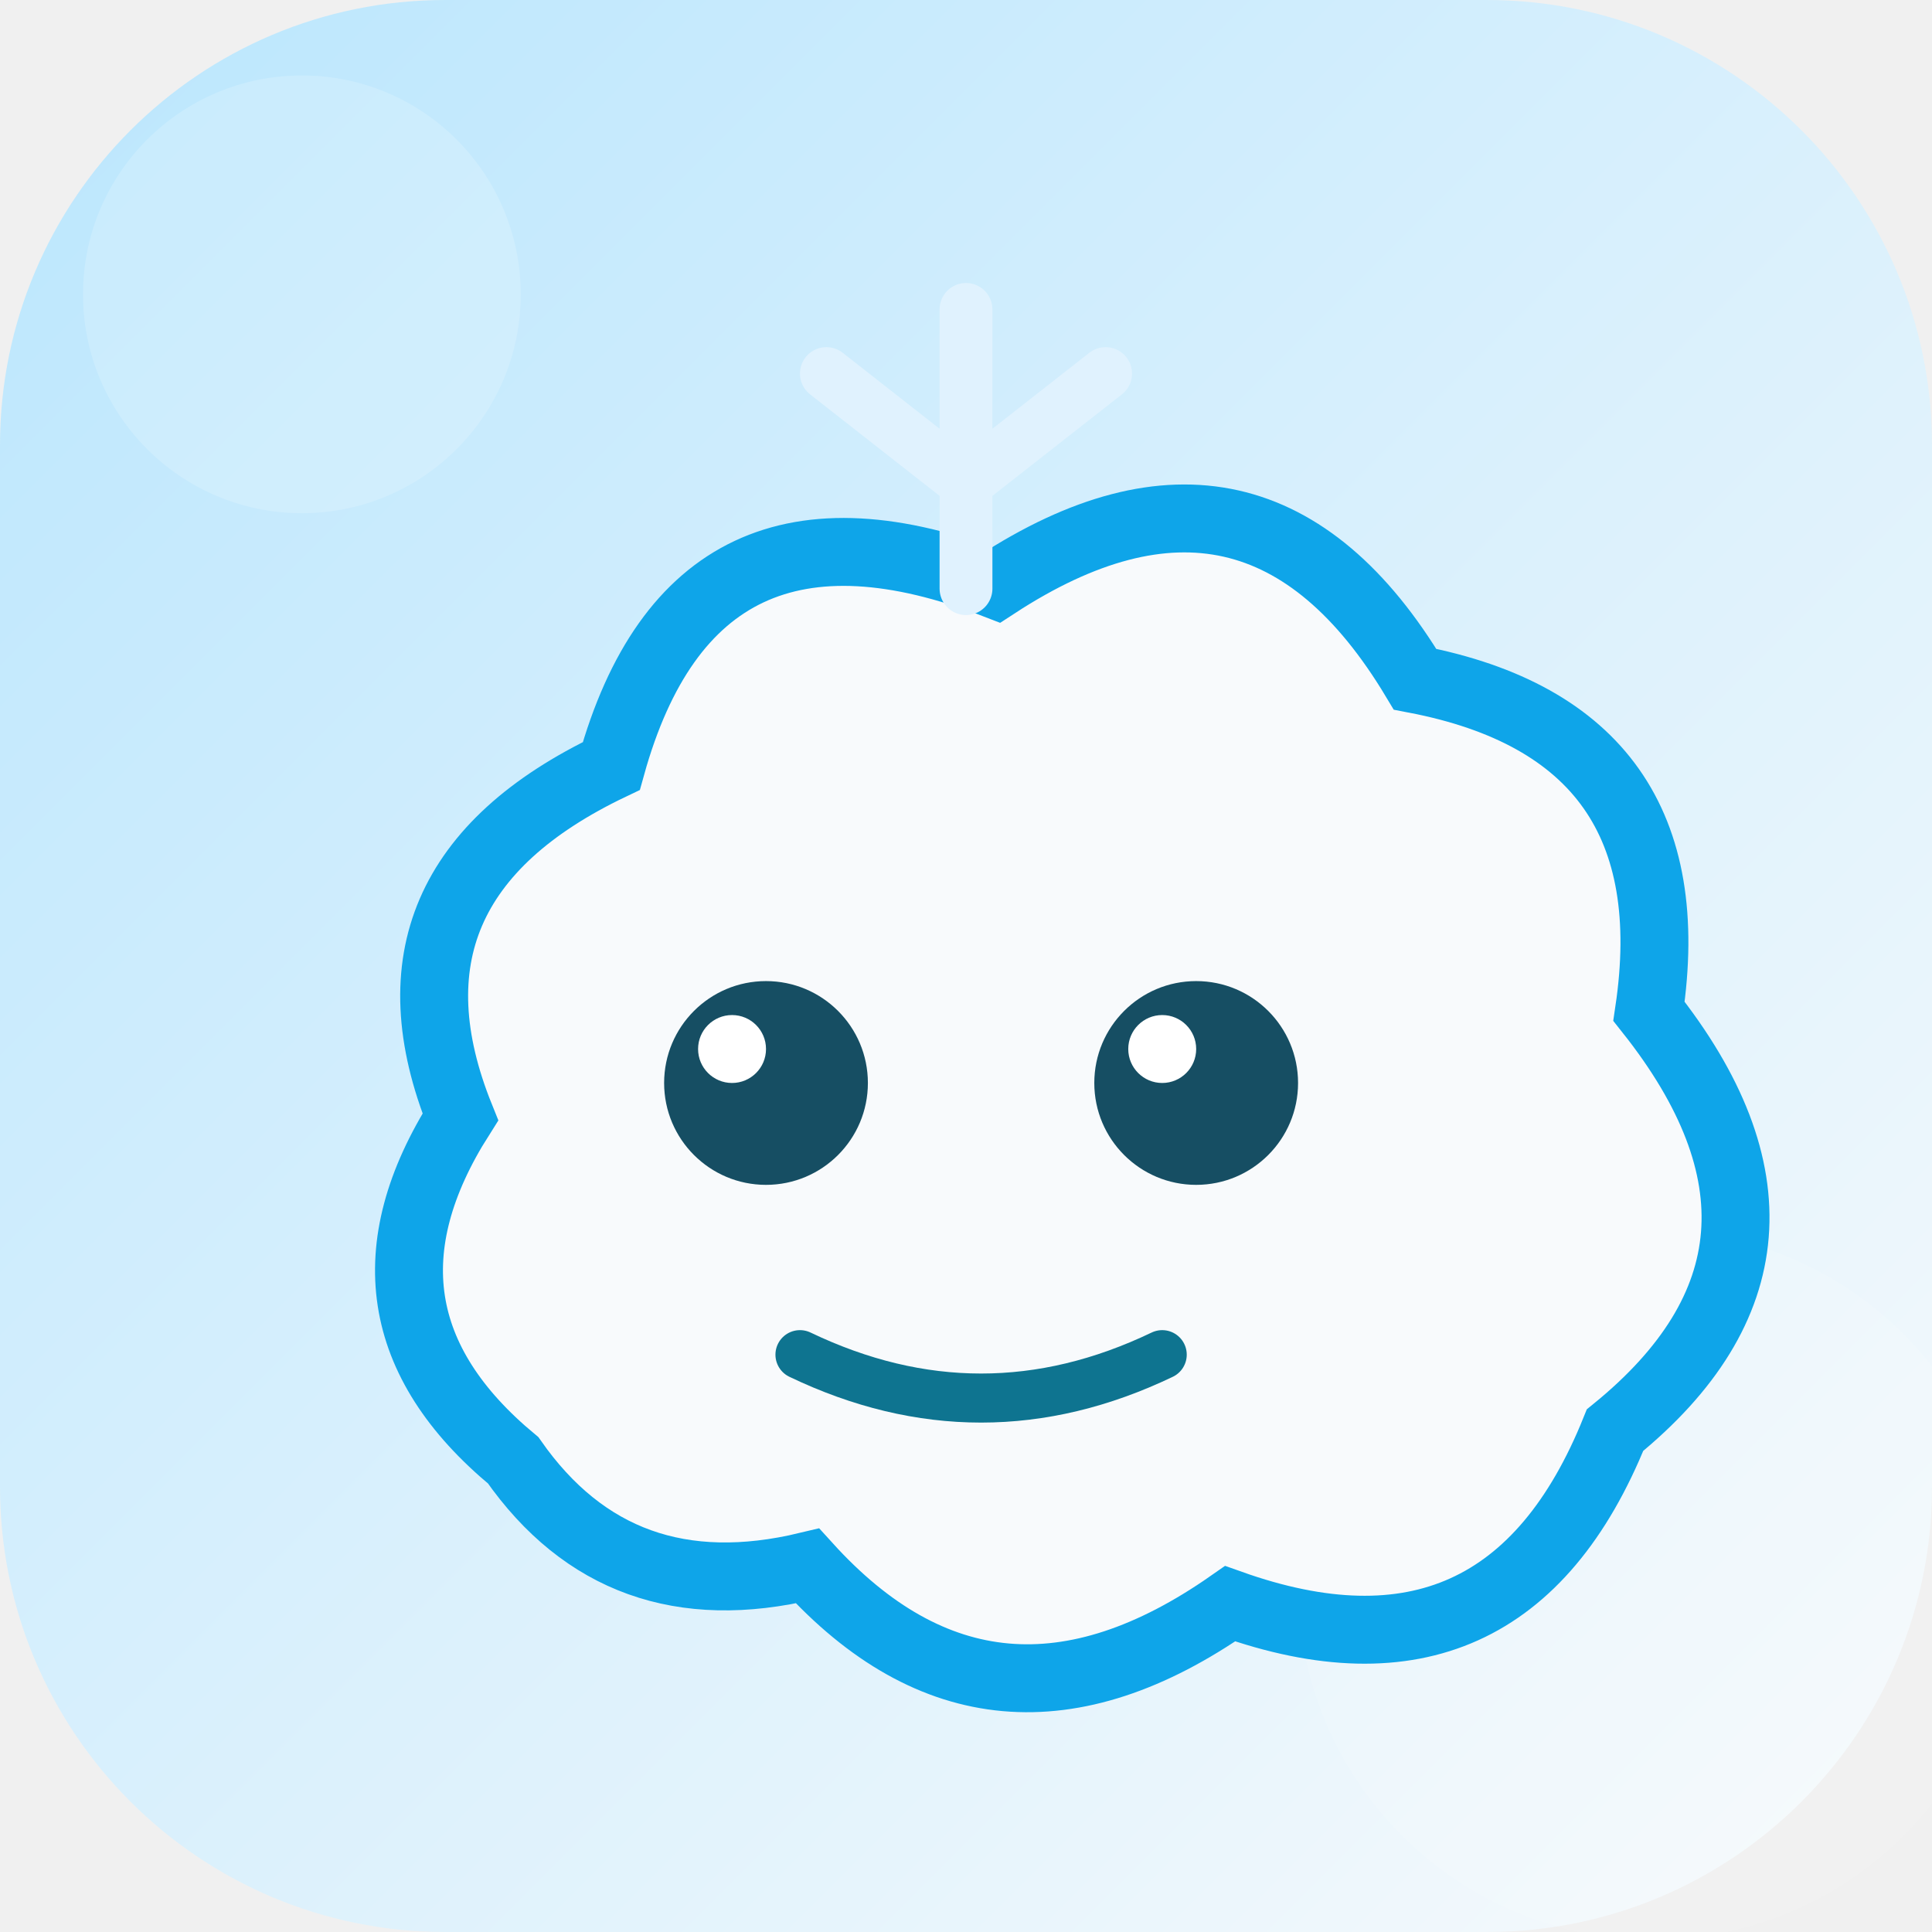
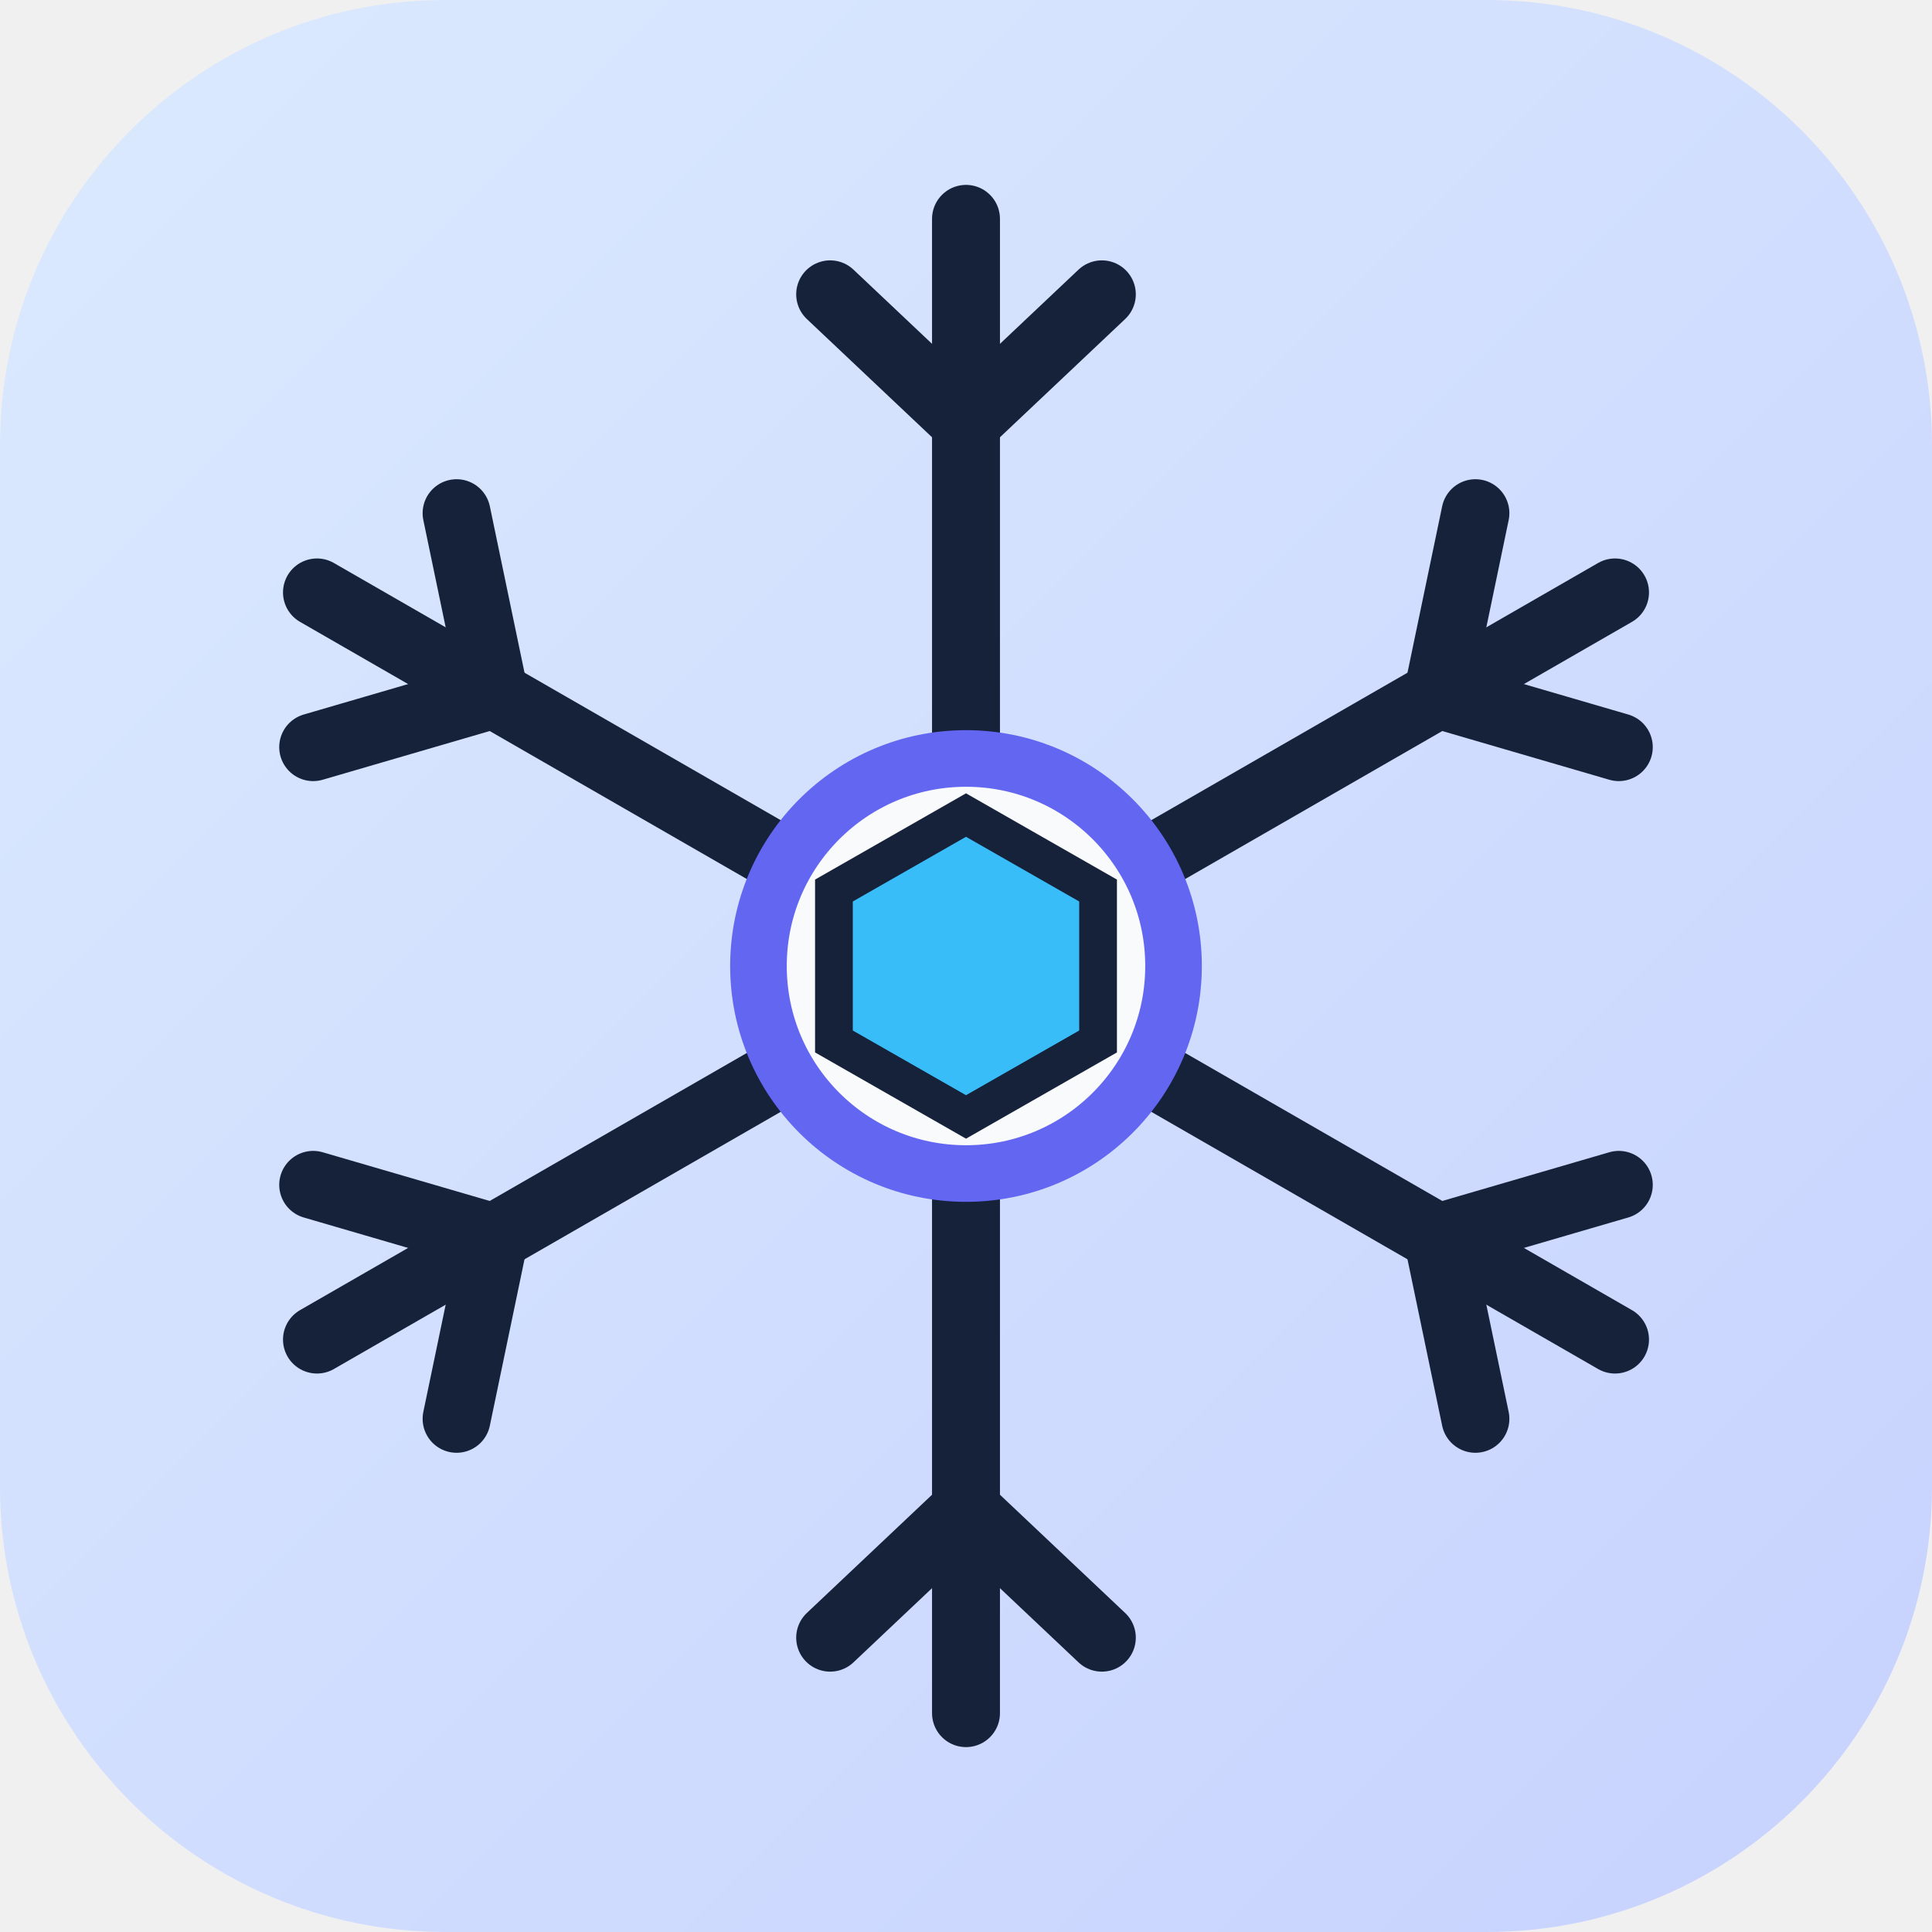
- <svg xmlns="http://www.w3.org/2000/svg" viewBox="0 0 512 512" role="img">
+ <svg xmlns="http://www.w3.org/2000/svg" viewBox="0 0 512 512">
  <defs>
-     <linearGradient id="bg-9" x1="0" y1="0" x2="1" y2="1">
-       <stop stop-color="#BAE6FD" />
-       <stop offset="1" stop-color="#F8FAFC" />
+     <linearGradient id="bg" x2="1" y2="1">
+       <stop stop-color="#DBEAFE" />
+       <stop offset="1" stop-color="#C7D2FE" />
    </linearGradient>
  </defs>
-   <rect width="512" height="512" rx="118" fill="url(#bg-9)" />
-   <circle cx="80" cy="78" r="58" fill="#fff" opacity=".17" />
-   <circle cx="438" cy="420" r="94" fill="#fff" opacity=".1" />
-   <path d="M136 387q-47-39-14-91-25-62 40-93 22-79 102-48 69-45 111 25 73 14 62 88 50 63-9 111-29 72-102 46-63 44-112-10-50 12-78-28z" fill="#F8FAFC" stroke="#0EA5E9" stroke-width="18" />
-   <circle cx="203" cy="287" r="27" fill="#164E63" />
-   <circle cx="317" cy="287" r="27" fill="#164E63" />
-   <circle cx="194" cy="278" r="9" fill="#fff" />
-   <circle cx="308" cy="278" r="9" fill="#fff" />
-   <path d="M212 359q48 23 96 0" fill="none" stroke="#0E7490" stroke-width="13" stroke-linecap="round" />
-   <path d="M256 82v74M219 99l37 29 37-29" fill="none" stroke="#E0F2FE" stroke-width="14" stroke-linecap="round" stroke-linejoin="round" />
+   <rect width="512" height="512" rx="118" fill="url(#bg)" />
+   <g fill="none" stroke="#16213A" stroke-width="18" stroke-linecap="round" stroke-linejoin="round">
+     <path d="M256 58v396M84 157l344 198M84 355l344-198" />
+     <path d="m256 112-36-34M256 112l36-34M256 400l-36 34M256 400l36 34" />
+     <path d="m131 184-48 14M131 184l-10-48M381 328l48-14M381 328l10 48" />
+     <path d="m131 328-48-14M131 328l-10 48M381 184l48 14M381 184l10-48" />
+   </g>
+   <circle cx="256" cy="256" r="55" fill="#F8FAFC" stroke="#6366F1" stroke-width="15" />
+   <path d="m256 216 35 20v40l-35 20-35-20v-40z" fill="#38BDF8" stroke="#16213A" stroke-width="10" />
</svg>
